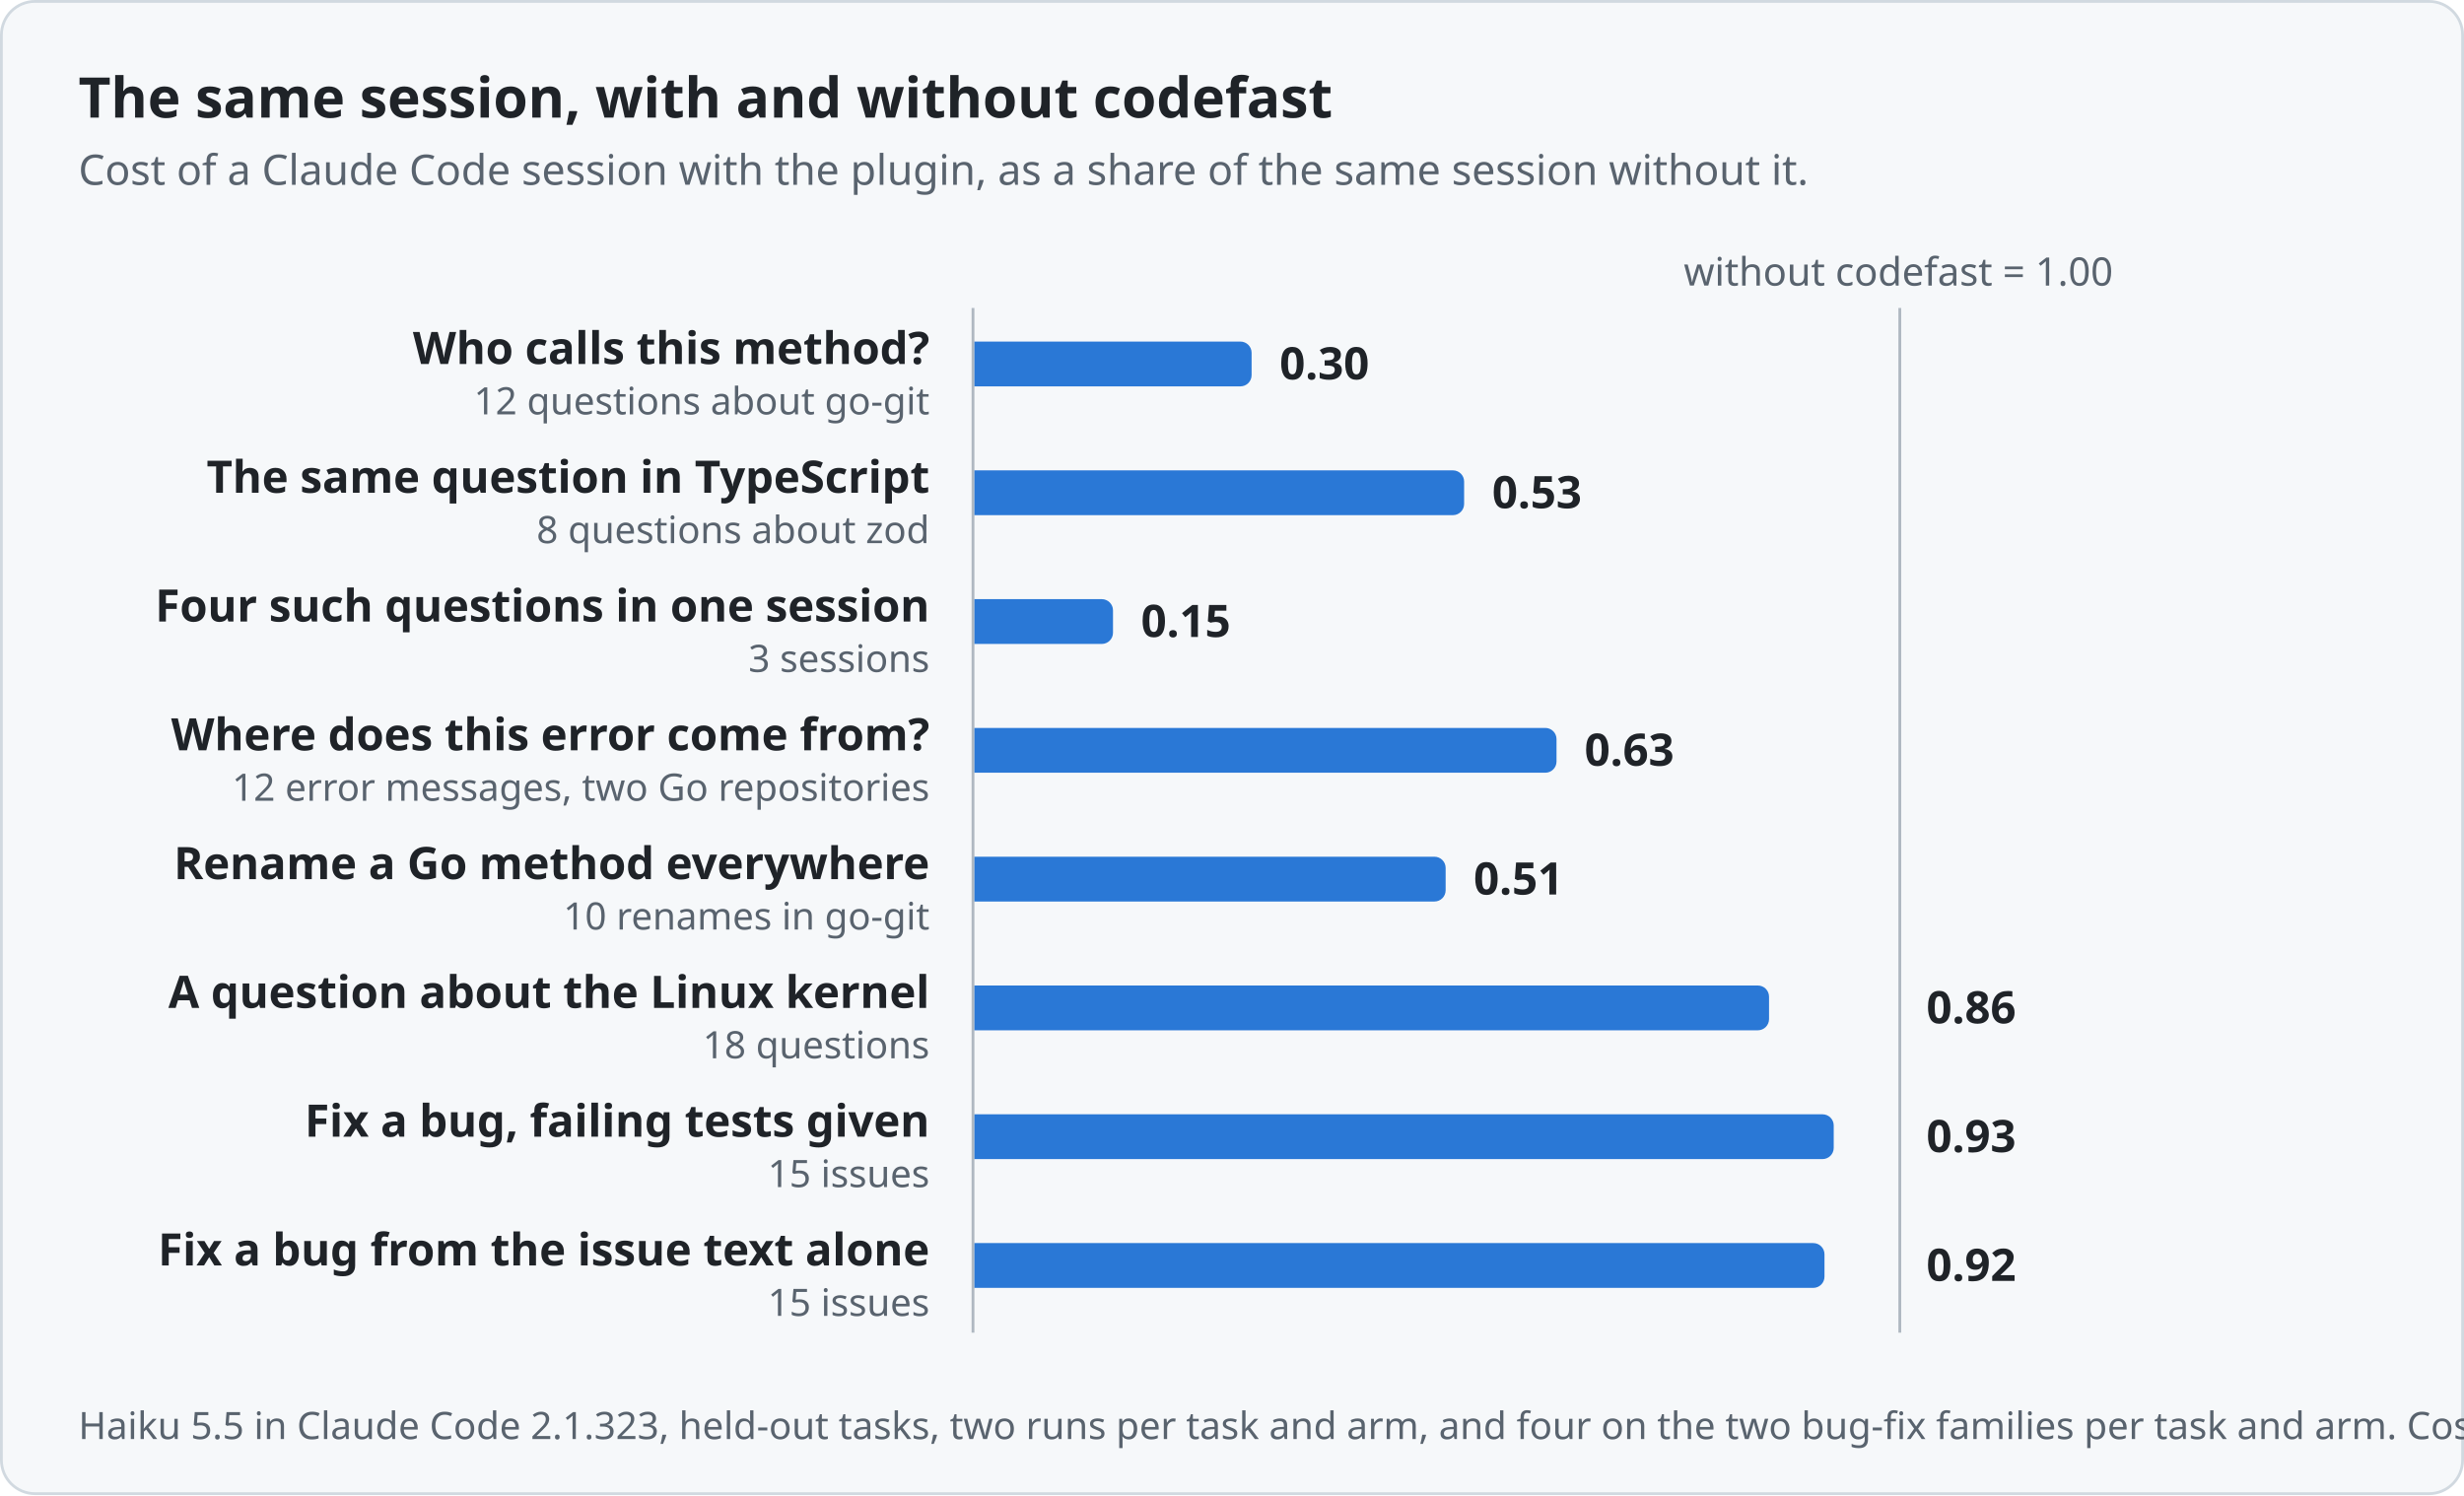
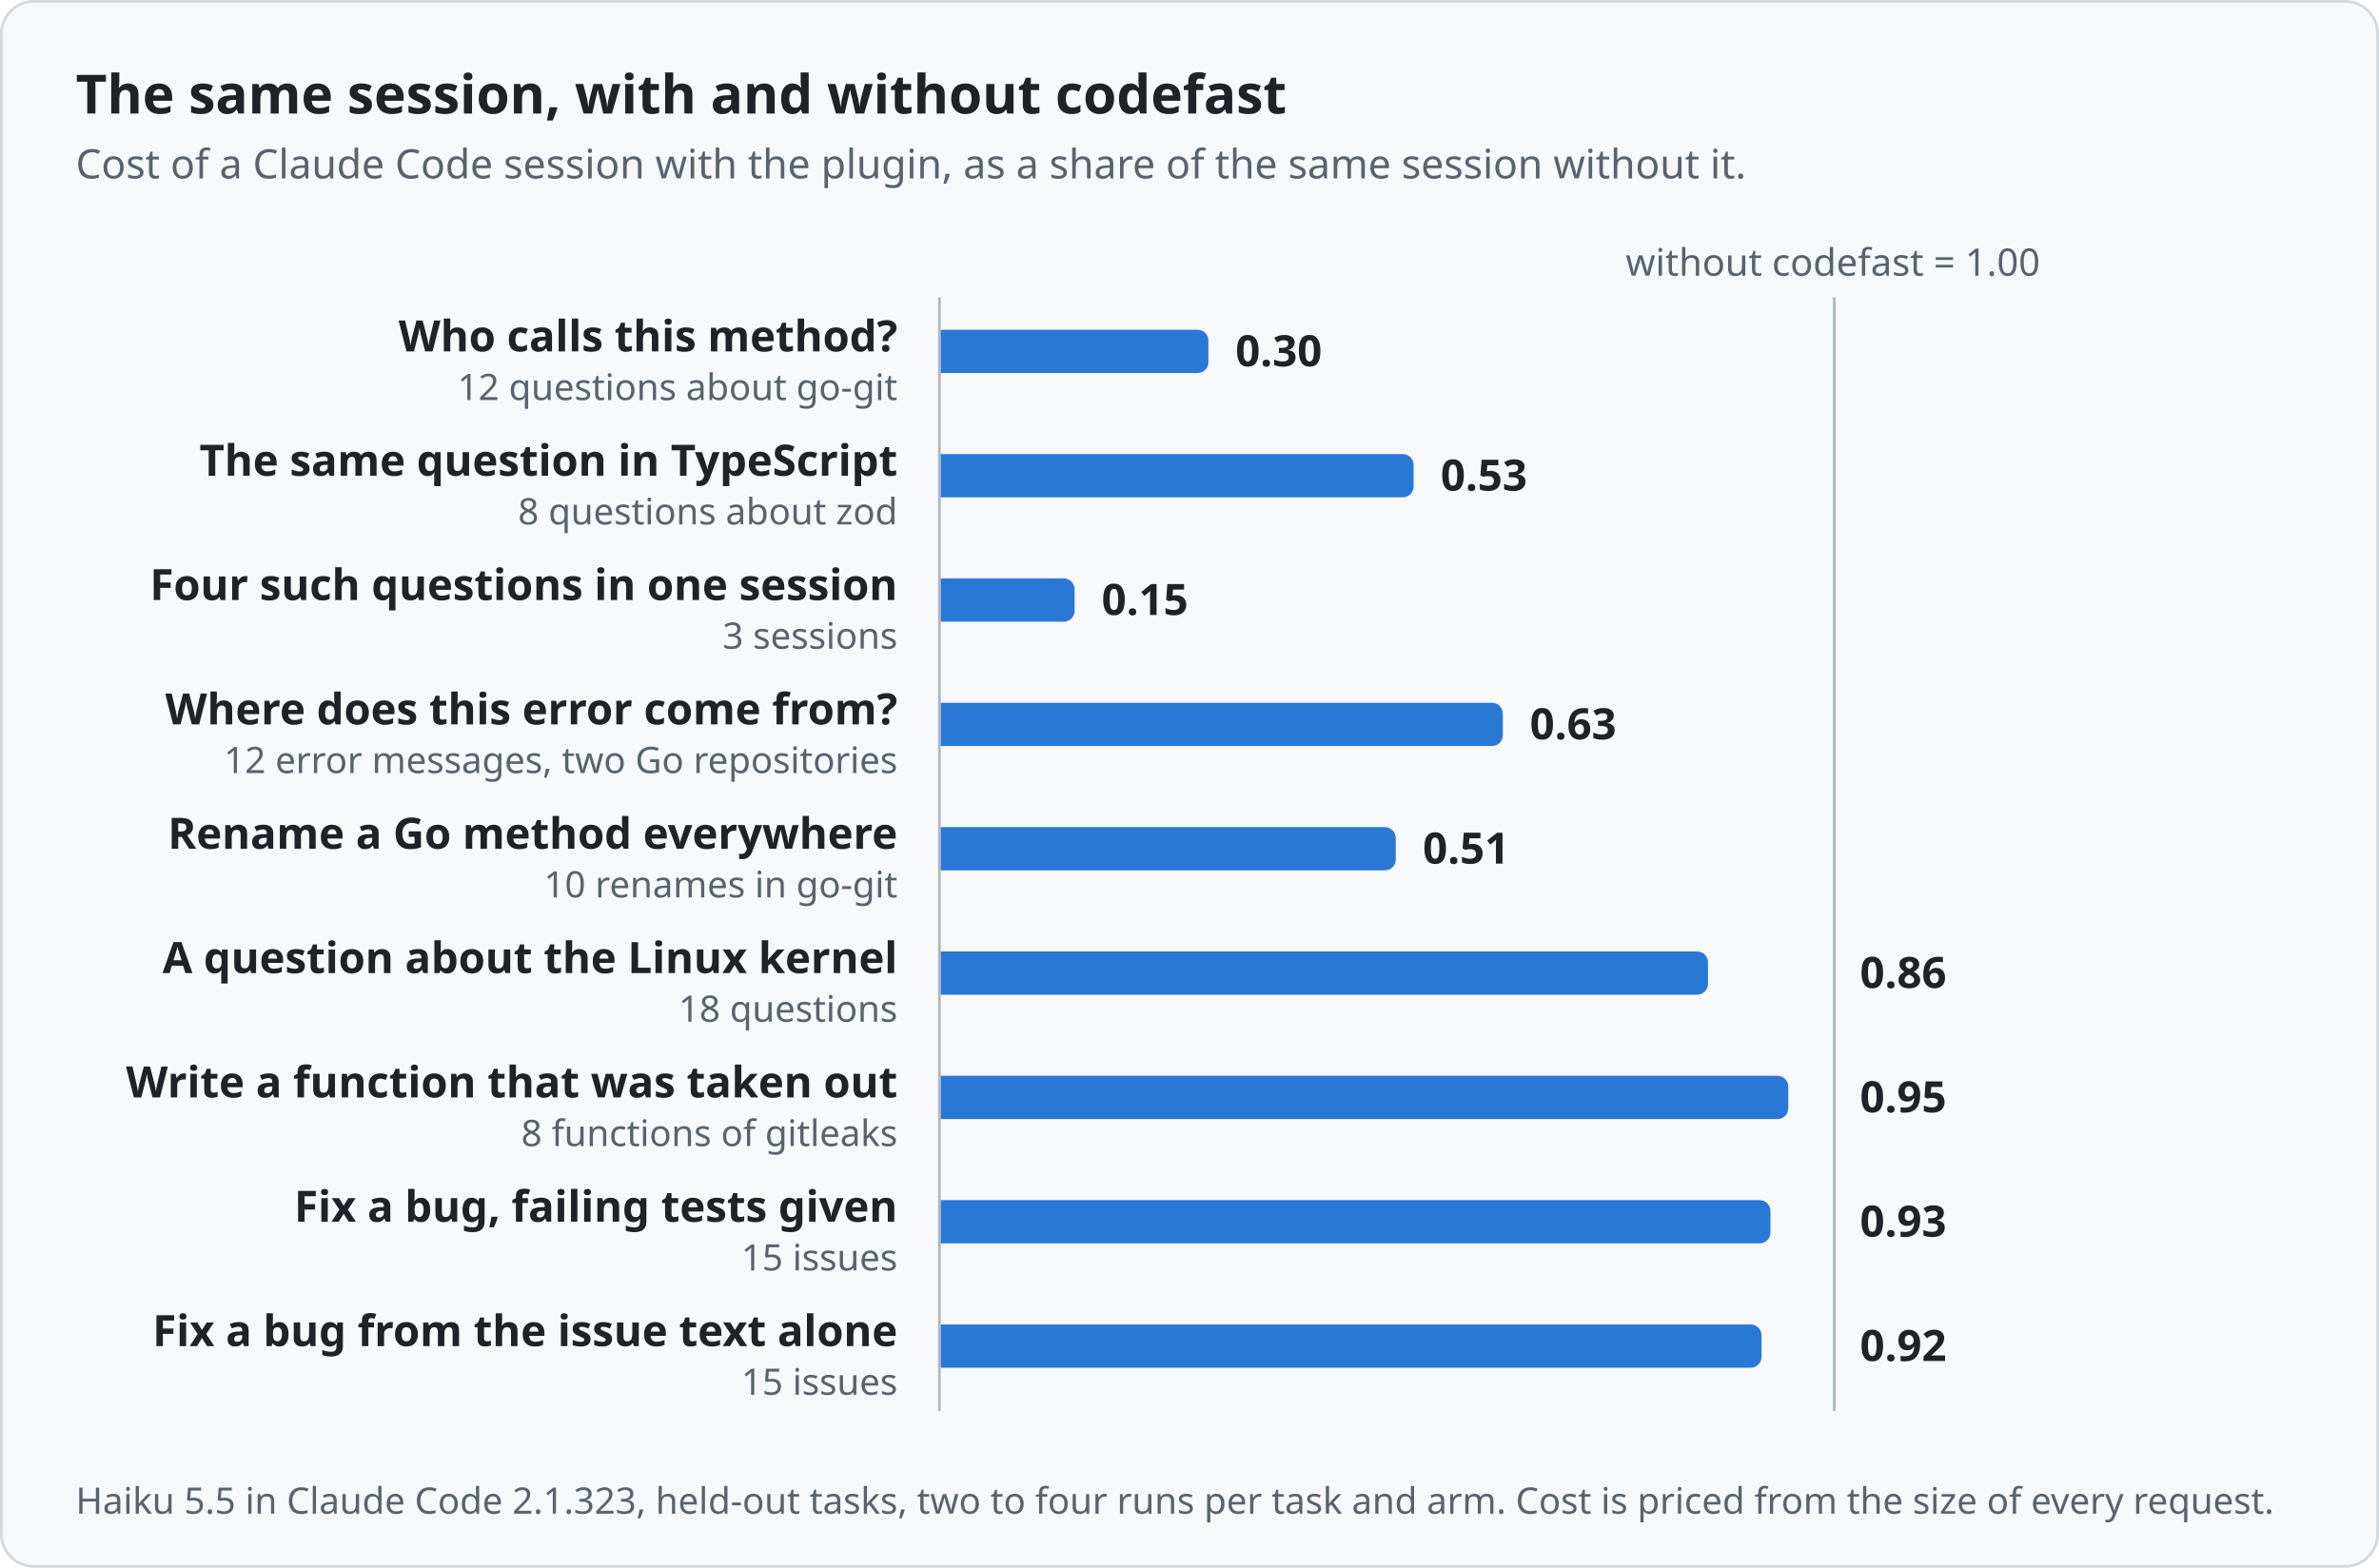
- <svg xmlns="http://www.w3.org/2000/svg" width="880" height="534" viewBox="0 0 880 534" role="img" aria-labelledby="t d" font-family="-apple-system, BlinkMacSystemFont, 'Segoe UI', 'Noto Sans', Helvetica, Arial, sans-serif">
-   <rect x="0.5" y="0.5" width="879" height="533" rx="12" fill="#f6f8fa" stroke="#d1d9e0" />
+ <svg xmlns="http://www.w3.org/2000/svg" width="880" height="580" viewBox="0 0 880 580" role="img" aria-labelledby="t d" font-family="-apple-system, BlinkMacSystemFont, 'Segoe UI', 'Noto Sans', Helvetica, Arial, sans-serif">
+   <rect x="0.5" y="0.5" width="879" height="579" rx="12" fill="#f6f8fa" stroke="#d1d9e0" />
  <text x="28" y="42" font-size="20" font-weight="600" fill="#1f2328">The same session, with and without codefast</text>
  <text x="28" y="66" font-size="15" fill="#59636e">Cost of a Claude Code session with the plugin, as a share of the same session without it.</text>
-   <path d="M347.5 110V476" stroke="#afb8c1" />
-   <path d="M678.5 110V476" stroke="#afb8c1" />
+   <path d="M347.5 110V522" stroke="#afb8c1" />
+   <path d="M678.5 110V522" stroke="#afb8c1" />
  <text x="678" y="102" font-size="14" fill="#59636e" text-anchor="middle">without codefast = 1.00</text>
  <text x="332" y="130" font-size="16" font-weight="600" fill="#1f2328" text-anchor="end">Who calls this method?</text>
  <text x="332" y="148" font-size="13.5" fill="#59636e" text-anchor="end">12 questions about go-git</text>
  <path fill="#2a78d6" d="M348 122h95.00a4 4 0 0 1 4 4v8a4 4 0 0 1 -4 4h-95.00z" />
  <text x="457.00" y="135.5" font-size="16" font-weight="600" fill="#1f2328">0.30</text>
  <text x="332" y="176" font-size="16" font-weight="600" fill="#1f2328" text-anchor="end">The same question in TypeScript</text>
  <text x="332" y="194" font-size="13.5" fill="#59636e" text-anchor="end">8 questions about zod</text>
  <path fill="#2a78d6" d="M348 168h170.90a4 4 0 0 1 4 4v8a4 4 0 0 1 -4 4h-170.90z" />
  <text x="532.90" y="181.5" font-size="16" font-weight="600" fill="#1f2328">0.53</text>
  <text x="332" y="222" font-size="16" font-weight="600" fill="#1f2328" text-anchor="end">Four such questions in one session</text>
  <text x="332" y="240" font-size="13.5" fill="#59636e" text-anchor="end">3 sessions</text>
  <path fill="#2a78d6" d="M348 214h45.50a4 4 0 0 1 4 4v8a4 4 0 0 1 -4 4h-45.50z" />
  <text x="407.50" y="227.5" font-size="16" font-weight="600" fill="#1f2328">0.15</text>
  <text x="332" y="268" font-size="16" font-weight="600" fill="#1f2328" text-anchor="end">Where does this error come from?</text>
  <text x="332" y="286" font-size="13.5" fill="#59636e" text-anchor="end">12 error messages, two Go repositories</text>
  <path fill="#2a78d6" d="M348 260h203.90a4 4 0 0 1 4 4v8a4 4 0 0 1 -4 4h-203.90z" />
  <text x="565.90" y="273.5" font-size="16" font-weight="600" fill="#1f2328">0.63</text>
  <text x="332" y="314" font-size="16" font-weight="600" fill="#1f2328" text-anchor="end">Rename a Go method everywhere</text>
  <text x="332" y="332" font-size="13.5" fill="#59636e" text-anchor="end">10 renames in go-git</text>
  <path fill="#2a78d6" d="M348 306h164.30a4 4 0 0 1 4 4v8a4 4 0 0 1 -4 4h-164.30z" />
  <text x="526.30" y="319.5" font-size="16" font-weight="600" fill="#1f2328">0.51</text>
  <text x="332" y="360" font-size="16" font-weight="600" fill="#1f2328" text-anchor="end">A question about the Linux kernel</text>
  <text x="332" y="378" font-size="13.5" fill="#59636e" text-anchor="end">18 questions</text>
  <path fill="#2a78d6" d="M348 352h279.80a4 4 0 0 1 4 4v8a4 4 0 0 1 -4 4h-279.80z" />
  <text x="688.00" y="365.5" font-size="16" font-weight="600" fill="#1f2328">0.86</text>
-   <text x="332" y="406" font-size="16" font-weight="600" fill="#1f2328" text-anchor="end">Fix a bug, failing tests given</text>
-   <text x="332" y="424" font-size="13.5" fill="#59636e" text-anchor="end">15 issues</text>
-   <path fill="#2a78d6" d="M348 398h302.90a4 4 0 0 1 4 4v8a4 4 0 0 1 -4 4h-302.90z" />
-   <text x="688.00" y="411.5" font-size="16" font-weight="600" fill="#1f2328">0.93</text>
-   <text x="332" y="452" font-size="16" font-weight="600" fill="#1f2328" text-anchor="end">Fix a bug from the issue text alone</text>
+   <text x="332" y="406" font-size="16" font-weight="600" fill="#1f2328" text-anchor="end">Write a function that was taken out</text>
+   <text x="332" y="424" font-size="13.5" fill="#59636e" text-anchor="end">8 functions of gitleaks</text>
+   <path fill="#2a78d6" d="M348 398h309.50a4 4 0 0 1 4 4v8a4 4 0 0 1 -4 4h-309.50z" />
+   <text x="688.00" y="411.5" font-size="16" font-weight="600" fill="#1f2328">0.95</text>
+   <text x="332" y="452" font-size="16" font-weight="600" fill="#1f2328" text-anchor="end">Fix a bug, failing tests given</text>
  <text x="332" y="470" font-size="13.5" fill="#59636e" text-anchor="end">15 issues</text>
-   <path fill="#2a78d6" d="M348 444h299.60a4 4 0 0 1 4 4v8a4 4 0 0 1 -4 4h-299.60z" />
-   <text x="688.00" y="457.5" font-size="16" font-weight="600" fill="#1f2328">0.92</text>
-   <text x="28" y="514" font-size="13.5" fill="#59636e">Haiku 5.5 in Claude Code 2.1.323, held-out tasks, two runs per task and arm, and four on the two bug-fix families per task and arm. Cost is priced from the size of every request.</text>
+   <path fill="#2a78d6" d="M348 444h302.90a4 4 0 0 1 4 4v8a4 4 0 0 1 -4 4h-302.90z" />
+   <text x="688.00" y="457.5" font-size="16" font-weight="600" fill="#1f2328">0.93</text>
+   <text x="332" y="498" font-size="16" font-weight="600" fill="#1f2328" text-anchor="end">Fix a bug from the issue text alone</text>
+   <text x="332" y="516" font-size="13.5" fill="#59636e" text-anchor="end">15 issues</text>
+   <path fill="#2a78d6" d="M348 490h299.60a4 4 0 0 1 4 4v8a4 4 0 0 1 -4 4h-299.60z" />
+   <text x="688.00" y="503.5" font-size="16" font-weight="600" fill="#1f2328">0.92</text>
+   <text x="28" y="560" font-size="13.5" fill="#59636e">Haiku 5.5 in Claude Code 2.1.323, held-out tasks, two to four runs per task and arm. Cost is priced from the size of every request.</text>
</svg>
